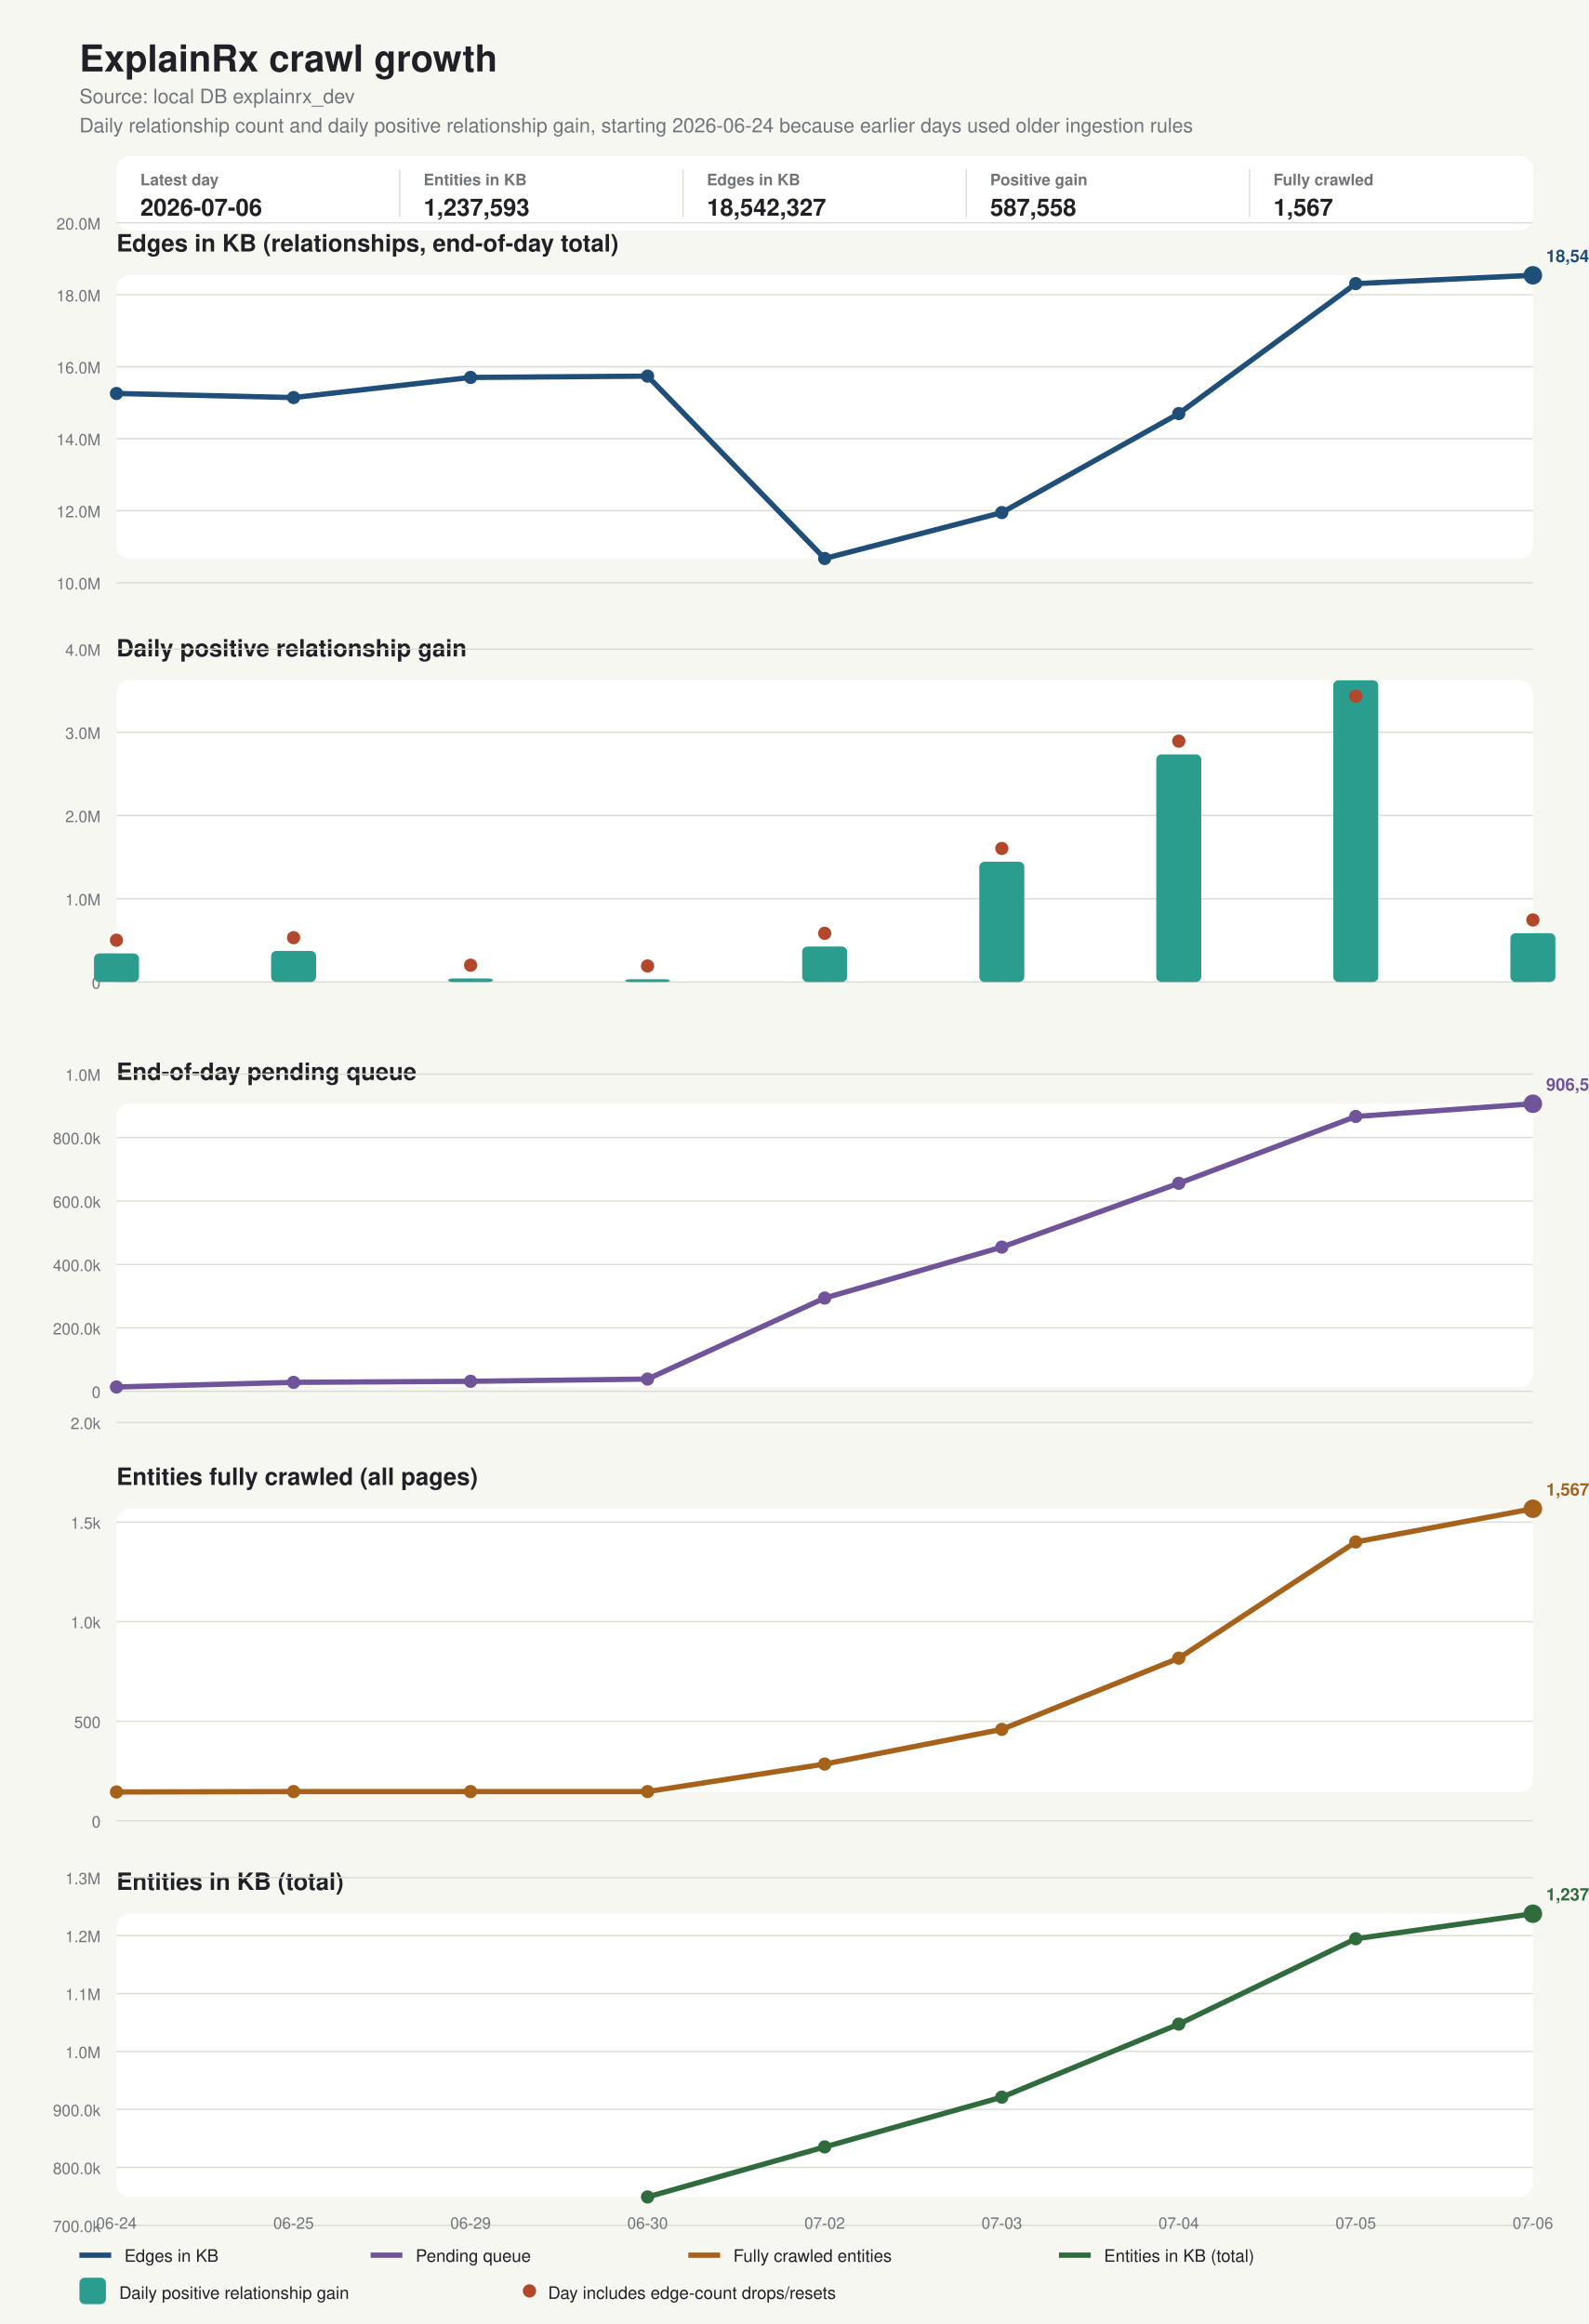
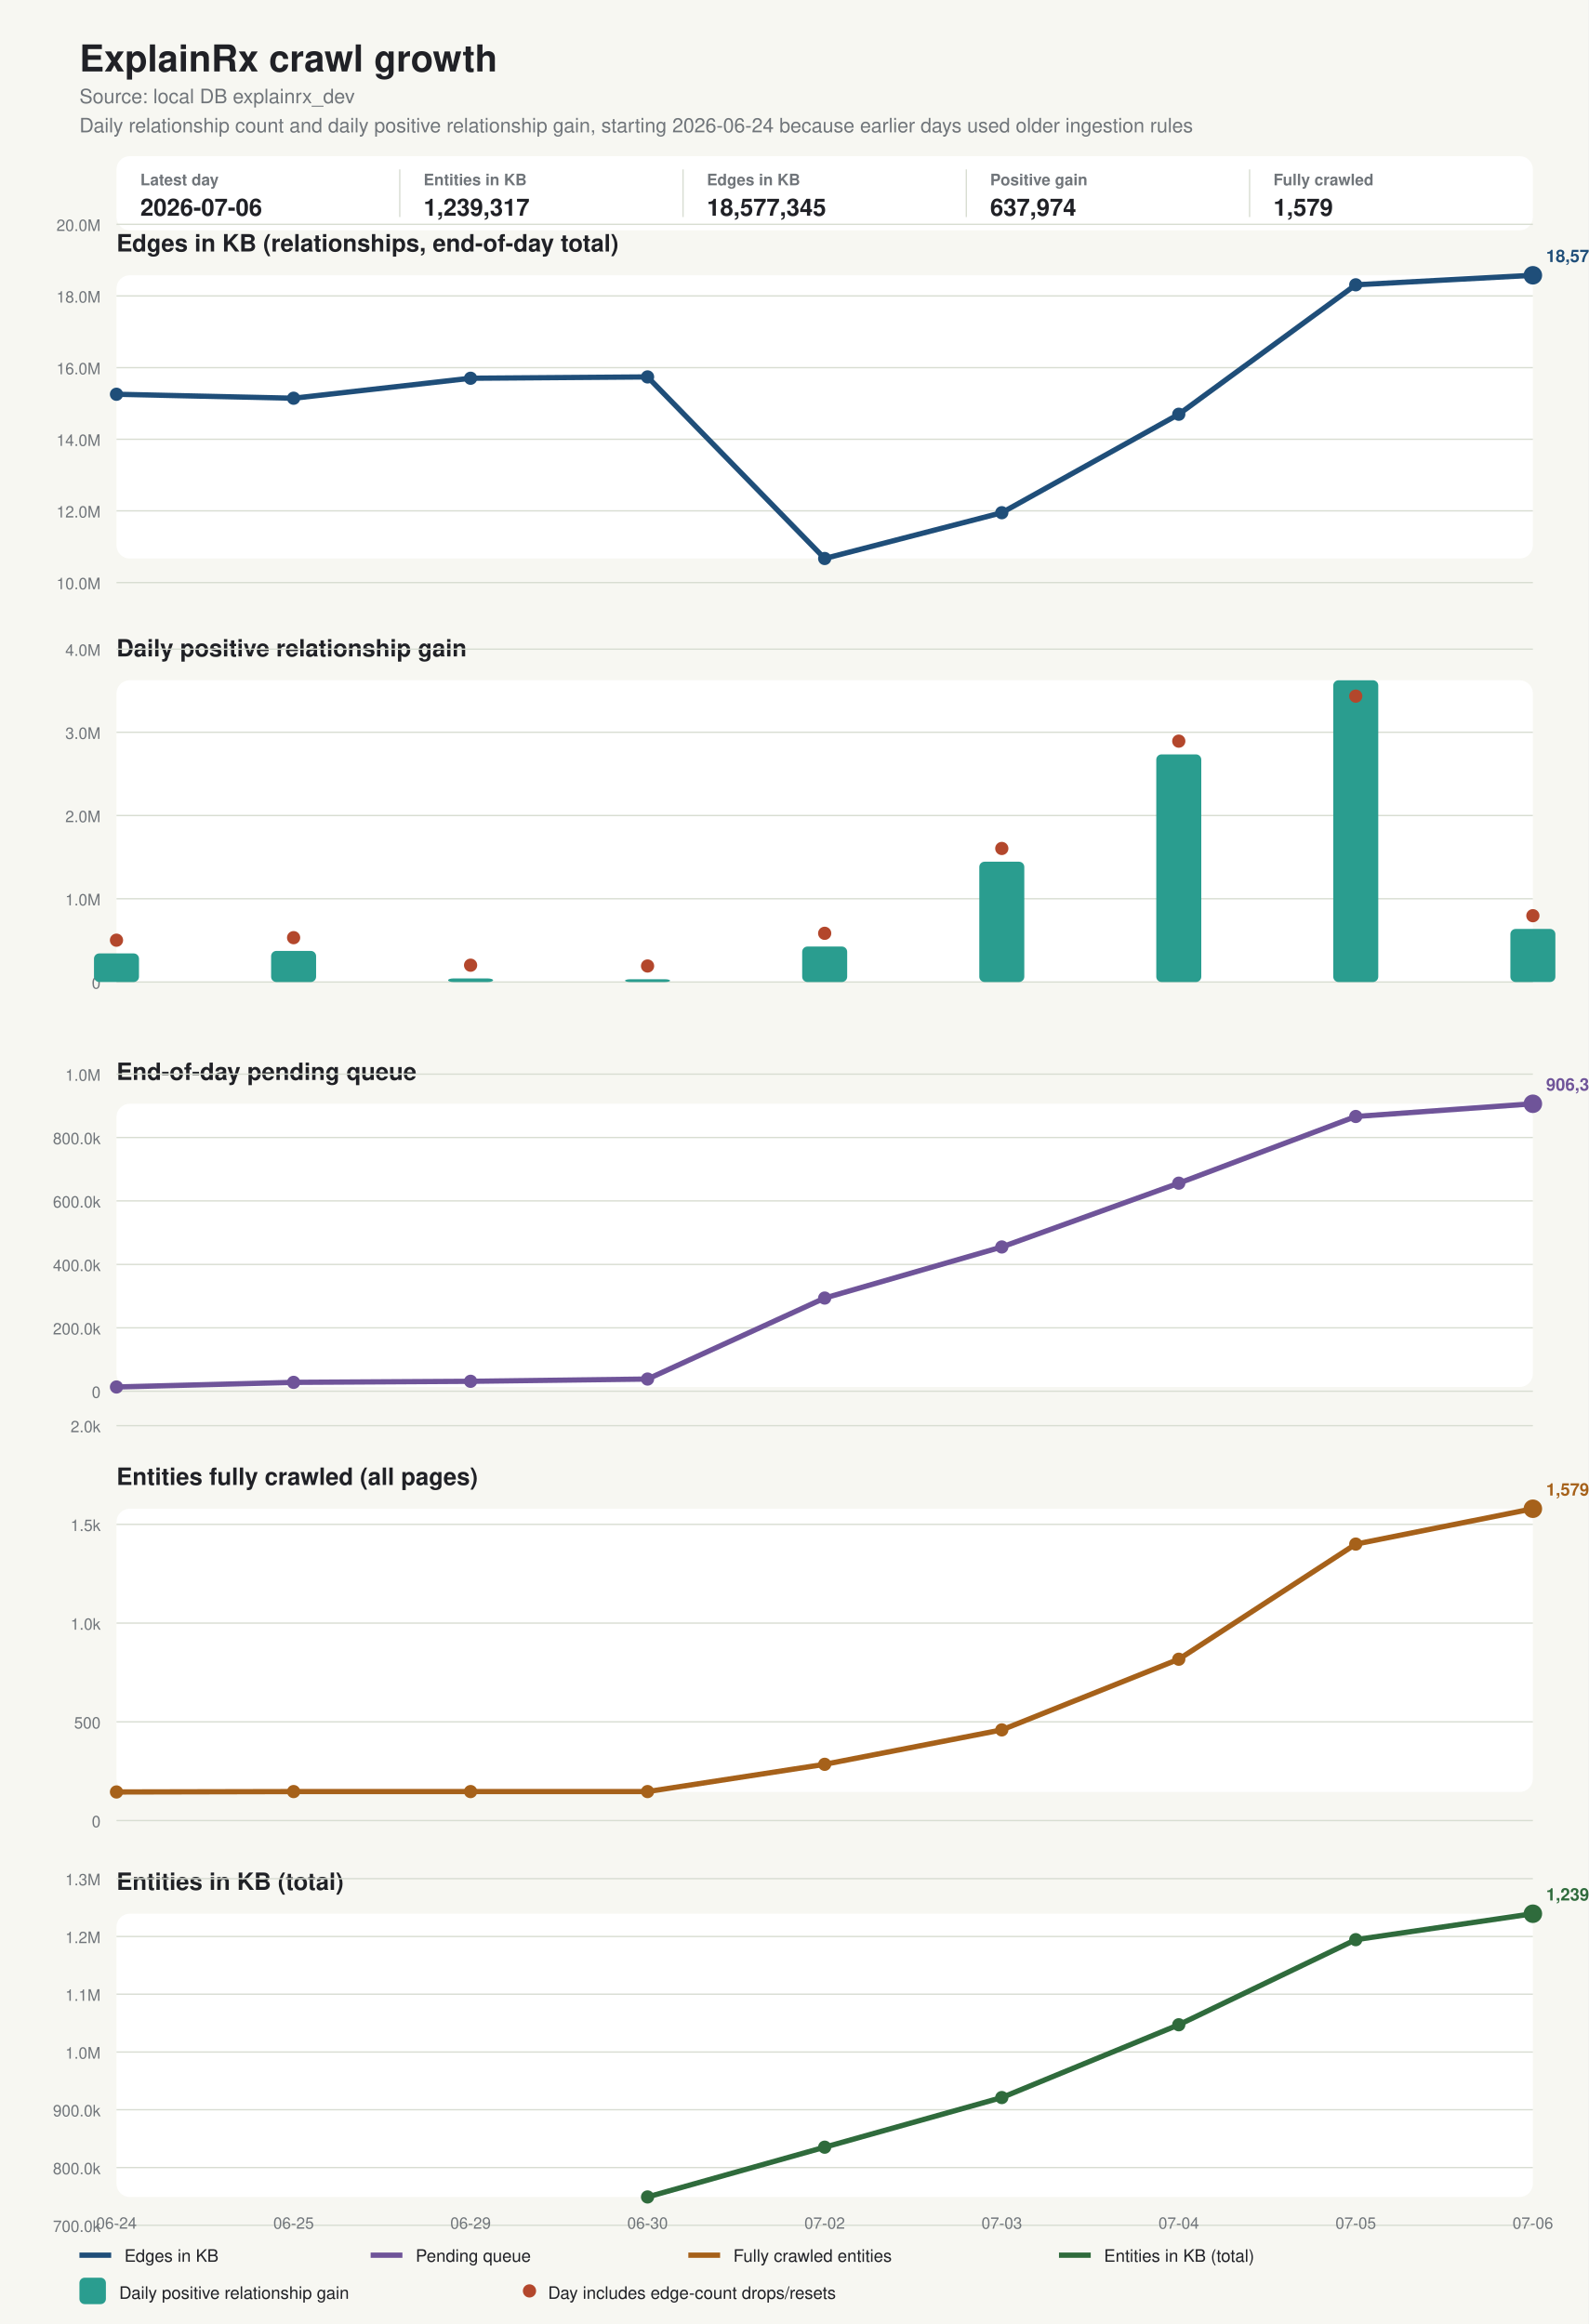
<svg xmlns="http://www.w3.org/2000/svg" width="1200" height="1756" viewBox="0 0 1200 1756">
  <rect width="100%" height="100%" fill="#f7f7f2" />
  <text x="60" y="54" font-family="Helvetica, Arial, sans-serif" font-size="28" font-weight="700" fill="#202126">ExplainRx crawl growth</text>
  <text x="60" y="78" font-family="Helvetica, Arial, sans-serif" font-size="15" fill="#70757a">Source: local DB explainrx_dev</text>
  <text x="60" y="100" font-family="Helvetica, Arial, sans-serif" font-size="15" fill="#70757a">Daily relationship count and daily positive relationship gain, starting 2026-06-24 because earlier days used older ingestion rules</text>
  <rect x="88" y="118" width="1070" height="56" fill="#ffffff" rx="10" />
  <rect x="88" y="208" width="1070" height="214" fill="#ffffff" rx="10" />
  <rect x="88" y="514" width="1070" height="228" fill="#ffffff" rx="10" />
  <rect x="88" y="834" width="1070" height="214" fill="#ffffff" rx="10" />
  <rect x="88" y="1140" width="1070" height="214" fill="#ffffff" rx="10" />
  <rect x="88" y="1446" width="1070" height="214" fill="#ffffff" rx="10" />
  <text x="88" y="190" font-family="Helvetica, Arial, sans-serif" font-size="18" font-weight="700" fill="#202126">Edges in KB (relationships, end-of-day total)</text>
  <text x="88" y="496" font-family="Helvetica, Arial, sans-serif" font-size="18" font-weight="700" fill="#202126">Daily positive relationship gain</text>
  <text x="88" y="816" font-family="Helvetica, Arial, sans-serif" font-size="18" font-weight="700" fill="#202126">End-of-day pending queue</text>
  <text x="88" y="1122" font-family="Helvetica, Arial, sans-serif" font-size="18" font-weight="700" fill="#202126">Entities fully crawled (all pages)</text>
  <text x="88" y="1428" font-family="Helvetica, Arial, sans-serif" font-size="18" font-weight="700" fill="#202126">Entities in KB (total)</text>
  <text x="106.0" y="140" font-family="Helvetica, Arial, sans-serif" font-size="12" font-weight="700" fill="#70757a">Latest day</text>
  <text x="106.0" y="163" font-family="Helvetica, Arial, sans-serif" font-size="18" font-weight="700" fill="#202126">2026-07-06</text>
  <line x1="302.0" y1="128" x2="302.0" y2="164" stroke="#d8ddd2" stroke-width="1" />
  <text x="320.0" y="140" font-family="Helvetica, Arial, sans-serif" font-size="12" font-weight="700" fill="#70757a">Entities in KB</text>
-   <text x="320.0" y="163" font-family="Helvetica, Arial, sans-serif" font-size="18" font-weight="700" fill="#202126">1,237,593</text>
+   <text x="320.0" y="163" font-family="Helvetica, Arial, sans-serif" font-size="18" font-weight="700" fill="#202126">1,239,317</text>
  <line x1="516.0" y1="128" x2="516.0" y2="164" stroke="#d8ddd2" stroke-width="1" />
  <text x="534.0" y="140" font-family="Helvetica, Arial, sans-serif" font-size="12" font-weight="700" fill="#70757a">Edges in KB</text>
-   <text x="534.0" y="163" font-family="Helvetica, Arial, sans-serif" font-size="18" font-weight="700" fill="#202126">18,542,327</text>
+   <text x="534.0" y="163" font-family="Helvetica, Arial, sans-serif" font-size="18" font-weight="700" fill="#202126">18,577,345</text>
  <line x1="730.0" y1="128" x2="730.0" y2="164" stroke="#d8ddd2" stroke-width="1" />
  <text x="748.0" y="140" font-family="Helvetica, Arial, sans-serif" font-size="12" font-weight="700" fill="#70757a">Positive gain</text>
-   <text x="748.0" y="163" font-family="Helvetica, Arial, sans-serif" font-size="18" font-weight="700" fill="#202126">587,558</text>
+   <text x="748.0" y="163" font-family="Helvetica, Arial, sans-serif" font-size="18" font-weight="700" fill="#202126">637,974</text>
  <line x1="944.0" y1="128" x2="944.0" y2="164" stroke="#d8ddd2" stroke-width="1" />
  <text x="962.0" y="140" font-family="Helvetica, Arial, sans-serif" font-size="12" font-weight="700" fill="#70757a">Fully crawled</text>
-   <text x="962.0" y="163" font-family="Helvetica, Arial, sans-serif" font-size="18" font-weight="700" fill="#202126">1,567</text>
-   <line x1="88" y1="440.3" x2="1158" y2="440.3" stroke="#d8ddd2" stroke-width="1" />
-   <text x="76" y="445.3" text-anchor="end" font-family="Helvetica, Arial, sans-serif" font-size="12" fill="#70757a">10.0M</text>
-   <line x1="88" y1="385.9" x2="1158" y2="385.9" stroke="#d8ddd2" stroke-width="1" />
-   <text x="76" y="390.9" text-anchor="end" font-family="Helvetica, Arial, sans-serif" font-size="12" fill="#70757a">12.0M</text>
-   <line x1="88" y1="331.5" x2="1158" y2="331.5" stroke="#d8ddd2" stroke-width="1" />
-   <text x="76" y="336.5" text-anchor="end" font-family="Helvetica, Arial, sans-serif" font-size="12" fill="#70757a">14.0M</text>
-   <line x1="88" y1="277.1" x2="1158" y2="277.1" stroke="#d8ddd2" stroke-width="1" />
-   <text x="76" y="282.1" text-anchor="end" font-family="Helvetica, Arial, sans-serif" font-size="12" fill="#70757a">16.0M</text>
-   <line x1="88" y1="222.7" x2="1158" y2="222.7" stroke="#d8ddd2" stroke-width="1" />
-   <text x="76" y="227.7" text-anchor="end" font-family="Helvetica, Arial, sans-serif" font-size="12" fill="#70757a">18.0M</text>
-   <line x1="88" y1="168.4" x2="1158" y2="168.4" stroke="#d8ddd2" stroke-width="1" />
-   <text x="76" y="173.4" text-anchor="end" font-family="Helvetica, Arial, sans-serif" font-size="12" fill="#70757a">20.0M</text>
+   <text x="962.0" y="163" font-family="Helvetica, Arial, sans-serif" font-size="18" font-weight="700" fill="#202126">1,579</text>
+   <line x1="88" y1="440.2" x2="1158" y2="440.2" stroke="#d8ddd2" stroke-width="1" />
+   <text x="76" y="445.2" text-anchor="end" font-family="Helvetica, Arial, sans-serif" font-size="12" fill="#70757a">10.0M</text>
+   <line x1="88" y1="386.0" x2="1158" y2="386.0" stroke="#d8ddd2" stroke-width="1" />
+   <text x="76" y="391.0" text-anchor="end" font-family="Helvetica, Arial, sans-serif" font-size="12" fill="#70757a">12.0M</text>
+   <line x1="88" y1="331.9" x2="1158" y2="331.9" stroke="#d8ddd2" stroke-width="1" />
+   <text x="76" y="336.9" text-anchor="end" font-family="Helvetica, Arial, sans-serif" font-size="12" fill="#70757a">14.0M</text>
+   <line x1="88" y1="277.8" x2="1158" y2="277.8" stroke="#d8ddd2" stroke-width="1" />
+   <text x="76" y="282.8" text-anchor="end" font-family="Helvetica, Arial, sans-serif" font-size="12" fill="#70757a">16.0M</text>
+   <line x1="88" y1="223.6" x2="1158" y2="223.6" stroke="#d8ddd2" stroke-width="1" />
+   <text x="76" y="228.6" text-anchor="end" font-family="Helvetica, Arial, sans-serif" font-size="12" fill="#70757a">18.0M</text>
+   <line x1="88" y1="169.5" x2="1158" y2="169.5" stroke="#d8ddd2" stroke-width="1" />
+   <text x="76" y="174.5" text-anchor="end" font-family="Helvetica, Arial, sans-serif" font-size="12" fill="#70757a">20.0M</text>
  <line x1="88" y1="742.0" x2="1158" y2="742.0" stroke="#d8ddd2" stroke-width="1" />
  <text x="76" y="747.0" text-anchor="end" font-family="Helvetica, Arial, sans-serif" font-size="12" fill="#70757a">0</text>
  <line x1="88" y1="679.1" x2="1158" y2="679.1" stroke="#d8ddd2" stroke-width="1" />
  <text x="76" y="684.1" text-anchor="end" font-family="Helvetica, Arial, sans-serif" font-size="12" fill="#70757a">1.0M</text>
  <line x1="88" y1="616.2" x2="1158" y2="616.2" stroke="#d8ddd2" stroke-width="1" />
  <text x="76" y="621.2" text-anchor="end" font-family="Helvetica, Arial, sans-serif" font-size="12" fill="#70757a">2.0M</text>
  <line x1="88" y1="553.3" x2="1158" y2="553.3" stroke="#d8ddd2" stroke-width="1" />
  <text x="76" y="558.3" text-anchor="end" font-family="Helvetica, Arial, sans-serif" font-size="12" fill="#70757a">3.0M</text>
  <line x1="88" y1="490.5" x2="1158" y2="490.5" stroke="#d8ddd2" stroke-width="1" />
  <text x="76" y="495.5" text-anchor="end" font-family="Helvetica, Arial, sans-serif" font-size="12" fill="#70757a">4.0M</text>
  <line x1="88" y1="1051.2" x2="1158" y2="1051.2" stroke="#d8ddd2" stroke-width="1" />
  <text x="76" y="1056.2" text-anchor="end" font-family="Helvetica, Arial, sans-serif" font-size="12" fill="#70757a">0</text>
  <line x1="88" y1="1003.3" x2="1158" y2="1003.3" stroke="#d8ddd2" stroke-width="1" />
  <text x="76" y="1008.3" text-anchor="end" font-family="Helvetica, Arial, sans-serif" font-size="12" fill="#70757a">200.0k</text>
  <line x1="88" y1="955.4" x2="1158" y2="955.4" stroke="#d8ddd2" stroke-width="1" />
  <text x="76" y="960.4" text-anchor="end" font-family="Helvetica, Arial, sans-serif" font-size="12" fill="#70757a">400.0k</text>
-   <line x1="88" y1="907.5" x2="1158" y2="907.5" stroke="#d8ddd2" stroke-width="1" />
-   <text x="76" y="912.5" text-anchor="end" font-family="Helvetica, Arial, sans-serif" font-size="12" fill="#70757a">600.0k</text>
+   <line x1="88" y1="907.4" x2="1158" y2="907.4" stroke="#d8ddd2" stroke-width="1" />
+   <text x="76" y="912.4" text-anchor="end" font-family="Helvetica, Arial, sans-serif" font-size="12" fill="#70757a">600.0k</text>
  <line x1="88" y1="859.5" x2="1158" y2="859.5" stroke="#d8ddd2" stroke-width="1" />
  <text x="76" y="864.5" text-anchor="end" font-family="Helvetica, Arial, sans-serif" font-size="12" fill="#70757a">800.0k</text>
  <line x1="88" y1="811.6" x2="1158" y2="811.6" stroke="#d8ddd2" stroke-width="1" />
  <text x="76" y="816.6" text-anchor="end" font-family="Helvetica, Arial, sans-serif" font-size="12" fill="#70757a">1.0M</text>
-   <line x1="88" y1="1375.8" x2="1158" y2="1375.8" stroke="#d8ddd2" stroke-width="1" />
-   <text x="76" y="1380.8" text-anchor="end" font-family="Helvetica, Arial, sans-serif" font-size="12" fill="#70757a">0</text>
-   <line x1="88" y1="1300.6" x2="1158" y2="1300.6" stroke="#d8ddd2" stroke-width="1" />
-   <text x="76" y="1305.6" text-anchor="end" font-family="Helvetica, Arial, sans-serif" font-size="12" fill="#70757a">500</text>
-   <line x1="88" y1="1225.3" x2="1158" y2="1225.3" stroke="#d8ddd2" stroke-width="1" />
-   <text x="76" y="1230.3" text-anchor="end" font-family="Helvetica, Arial, sans-serif" font-size="12" fill="#70757a">1.0k</text>
-   <line x1="88" y1="1150.1" x2="1158" y2="1150.1" stroke="#d8ddd2" stroke-width="1" />
-   <text x="76" y="1155.1" text-anchor="end" font-family="Helvetica, Arial, sans-serif" font-size="12" fill="#70757a">1.5k</text>
-   <line x1="88" y1="1074.8" x2="1158" y2="1074.8" stroke="#d8ddd2" stroke-width="1" />
-   <text x="76" y="1079.8" text-anchor="end" font-family="Helvetica, Arial, sans-serif" font-size="12" fill="#70757a">2.0k</text>
-   <line x1="88" y1="1681.5" x2="1158" y2="1681.5" stroke="#d8ddd2" stroke-width="1" />
-   <text x="76" y="1686.5" text-anchor="end" font-family="Helvetica, Arial, sans-serif" font-size="12" fill="#70757a">700.0k</text>
-   <line x1="88" y1="1637.7" x2="1158" y2="1637.7" stroke="#d8ddd2" stroke-width="1" />
-   <text x="76" y="1642.7" text-anchor="end" font-family="Helvetica, Arial, sans-serif" font-size="12" fill="#70757a">800.0k</text>
-   <line x1="88" y1="1593.9" x2="1158" y2="1593.9" stroke="#d8ddd2" stroke-width="1" />
-   <text x="76" y="1598.9" text-anchor="end" font-family="Helvetica, Arial, sans-serif" font-size="12" fill="#70757a">900.0k</text>
-   <line x1="88" y1="1550.1" x2="1158" y2="1550.1" stroke="#d8ddd2" stroke-width="1" />
-   <text x="76" y="1555.1" text-anchor="end" font-family="Helvetica, Arial, sans-serif" font-size="12" fill="#70757a">1.0M</text>
-   <line x1="88" y1="1506.3" x2="1158" y2="1506.3" stroke="#d8ddd2" stroke-width="1" />
-   <text x="76" y="1511.3" text-anchor="end" font-family="Helvetica, Arial, sans-serif" font-size="12" fill="#70757a">1.1M</text>
-   <line x1="88" y1="1462.5" x2="1158" y2="1462.5" stroke="#d8ddd2" stroke-width="1" />
-   <text x="76" y="1467.5" text-anchor="end" font-family="Helvetica, Arial, sans-serif" font-size="12" fill="#70757a">1.2M</text>
-   <line x1="88" y1="1418.7" x2="1158" y2="1418.7" stroke="#d8ddd2" stroke-width="1" />
-   <text x="76" y="1423.7" text-anchor="end" font-family="Helvetica, Arial, sans-serif" font-size="12" fill="#70757a">1.3M</text>
-   <path d="M 88.0 297.3 L 221.8 300.4 L 355.5 285.2 L 489.2 284.2 L 623.0 422.0 L 756.8 387.3 L 890.5 312.5 L 1024.2 214.3 L 1158.0 208.0" fill="none" stroke="#1f4e79" stroke-width="4" stroke-linecap="round" stroke-linejoin="round" />
-   <circle cx="88.0" cy="297.3" r="5" fill="#1f4e79" />
-   <circle cx="221.8" cy="300.4" r="5" fill="#1f4e79" />
-   <circle cx="355.5" cy="285.2" r="5" fill="#1f4e79" />
-   <circle cx="489.2" cy="284.2" r="5" fill="#1f4e79" />
+   <line x1="88" y1="1375.6" x2="1158" y2="1375.6" stroke="#d8ddd2" stroke-width="1" />
+   <text x="76" y="1380.6" text-anchor="end" font-family="Helvetica, Arial, sans-serif" font-size="12" fill="#70757a">0</text>
+   <line x1="88" y1="1301.0" x2="1158" y2="1301.0" stroke="#d8ddd2" stroke-width="1" />
+   <text x="76" y="1306.0" text-anchor="end" font-family="Helvetica, Arial, sans-serif" font-size="12" fill="#70757a">500</text>
+   <line x1="88" y1="1226.4" x2="1158" y2="1226.4" stroke="#d8ddd2" stroke-width="1" />
+   <text x="76" y="1231.4" text-anchor="end" font-family="Helvetica, Arial, sans-serif" font-size="12" fill="#70757a">1.0k</text>
+   <line x1="88" y1="1151.8" x2="1158" y2="1151.8" stroke="#d8ddd2" stroke-width="1" />
+   <text x="76" y="1156.8" text-anchor="end" font-family="Helvetica, Arial, sans-serif" font-size="12" fill="#70757a">1.5k</text>
+   <line x1="88" y1="1077.2" x2="1158" y2="1077.2" stroke="#d8ddd2" stroke-width="1" />
+   <text x="76" y="1082.2" text-anchor="end" font-family="Helvetica, Arial, sans-serif" font-size="12" fill="#70757a">2.0k</text>
+   <line x1="88" y1="1681.4" x2="1158" y2="1681.4" stroke="#d8ddd2" stroke-width="1" />
+   <text x="76" y="1686.4" text-anchor="end" font-family="Helvetica, Arial, sans-serif" font-size="12" fill="#70757a">700.0k</text>
+   <line x1="88" y1="1637.8" x2="1158" y2="1637.8" stroke="#d8ddd2" stroke-width="1" />
+   <text x="76" y="1642.8" text-anchor="end" font-family="Helvetica, Arial, sans-serif" font-size="12" fill="#70757a">800.0k</text>
+   <line x1="88" y1="1594.1" x2="1158" y2="1594.1" stroke="#d8ddd2" stroke-width="1" />
+   <text x="76" y="1599.1" text-anchor="end" font-family="Helvetica, Arial, sans-serif" font-size="12" fill="#70757a">900.0k</text>
+   <line x1="88" y1="1550.5" x2="1158" y2="1550.5" stroke="#d8ddd2" stroke-width="1" />
+   <text x="76" y="1555.5" text-anchor="end" font-family="Helvetica, Arial, sans-serif" font-size="12" fill="#70757a">1.0M</text>
+   <line x1="88" y1="1506.8" x2="1158" y2="1506.8" stroke="#d8ddd2" stroke-width="1" />
+   <text x="76" y="1511.8" text-anchor="end" font-family="Helvetica, Arial, sans-serif" font-size="12" fill="#70757a">1.1M</text>
+   <line x1="88" y1="1463.2" x2="1158" y2="1463.2" stroke="#d8ddd2" stroke-width="1" />
+   <text x="76" y="1468.2" text-anchor="end" font-family="Helvetica, Arial, sans-serif" font-size="12" fill="#70757a">1.2M</text>
+   <line x1="88" y1="1419.5" x2="1158" y2="1419.5" stroke="#d8ddd2" stroke-width="1" />
+   <text x="76" y="1424.5" text-anchor="end" font-family="Helvetica, Arial, sans-serif" font-size="12" fill="#70757a">1.3M</text>
+   <path d="M 88.0 297.9 L 221.8 300.9 L 355.5 285.8 L 489.2 284.8 L 623.0 422.0 L 756.8 387.4 L 890.5 313.0 L 1024.2 215.2 L 1158.0 208.0" fill="none" stroke="#1f4e79" stroke-width="4" stroke-linecap="round" stroke-linejoin="round" />
+   <circle cx="88.0" cy="297.9" r="5" fill="#1f4e79" />
+   <circle cx="221.8" cy="300.9" r="5" fill="#1f4e79" />
+   <circle cx="355.5" cy="285.8" r="5" fill="#1f4e79" />
+   <circle cx="489.2" cy="284.8" r="5" fill="#1f4e79" />
  <circle cx="623.0" cy="422.0" r="5" fill="#1f4e79" />
-   <circle cx="756.8" cy="387.3" r="5" fill="#1f4e79" />
-   <circle cx="890.5" cy="312.5" r="5" fill="#1f4e79" />
-   <circle cx="1024.2" cy="214.3" r="5" fill="#1f4e79" />
+   <circle cx="756.8" cy="387.4" r="5" fill="#1f4e79" />
+   <circle cx="890.5" cy="313.0" r="5" fill="#1f4e79" />
+   <circle cx="1024.2" cy="215.2" r="5" fill="#1f4e79" />
  <circle cx="1158.0" cy="208.0" r="7" fill="#1f4e79" />
-   <text x="1168.0" y="198.0" font-family="Helvetica, Arial, sans-serif" font-size="13" font-weight="700" fill="#1f4e79">18,542,327</text>
+   <text x="1168.0" y="198.0" font-family="Helvetica, Arial, sans-serif" font-size="13" font-weight="700" fill="#1f4e79">18,577,345</text>
  <rect x="71.0" y="720.4" width="34" height="21.6" rx="4" fill="#2a9d8f" />
  <circle cx="88.0" cy="710.4" r="5" fill="#b3472c" />
  <rect x="204.8" y="718.5" width="34" height="23.5" rx="4" fill="#2a9d8f" />
  <circle cx="221.8" cy="708.5" r="5" fill="#b3472c" />
  <rect x="338.5" y="739.3" width="34" height="2.7" rx="4" fill="#2a9d8f" />
  <circle cx="355.5" cy="729.3" r="5" fill="#b3472c" />
  <rect x="472.2" y="739.9" width="34" height="2.1" rx="4" fill="#2a9d8f" />
  <circle cx="489.2" cy="729.9" r="5" fill="#b3472c" />
  <rect x="606.0" y="715.2" width="34" height="26.8" rx="4" fill="#2a9d8f" />
  <circle cx="623.0" cy="705.2" r="5" fill="#b3472c" />
  <rect x="739.8" y="651.1" width="34" height="90.9" rx="4" fill="#2a9d8f" />
  <circle cx="756.8" cy="641.1" r="5" fill="#b3472c" />
  <rect x="873.5" y="570.0" width="34" height="172.0" rx="4" fill="#2a9d8f" />
  <circle cx="890.5" cy="560.0" r="5" fill="#b3472c" />
  <rect x="1007.2" y="514.0" width="34" height="228.0" rx="4" fill="#2a9d8f" />
  <circle cx="1024.2" cy="526.0" r="5" fill="#b3472c" />
-   <rect x="1141.0" y="705.1" width="34" height="36.9" rx="4" fill="#2a9d8f" />
-   <circle cx="1158.0" cy="695.1" r="5" fill="#b3472c" />
-   <path d="M 88.0 1048.0 L 221.8 1044.5 L 355.5 1043.7 L 489.2 1042.0 L 623.0 980.8 L 756.8 942.3 L 890.5 894.1 L 1024.2 843.6 L 1158.0 834.0" fill="none" stroke="#6f5499" stroke-width="4" stroke-linecap="round" stroke-linejoin="round" />
+   <rect x="1141.0" y="701.9" width="34" height="40.1" rx="4" fill="#2a9d8f" />
+   <circle cx="1158.0" cy="691.9" r="5" fill="#b3472c" />
+   <path d="M 88.0 1048.0 L 221.8 1044.5 L 355.5 1043.7 L 489.2 1042.0 L 623.0 980.8 L 756.8 942.2 L 890.5 894.0 L 1024.2 843.6 L 1158.0 834.0" fill="none" stroke="#6f5499" stroke-width="4" stroke-linecap="round" stroke-linejoin="round" />
  <circle cx="88.0" cy="1048.0" r="5" fill="#6f5499" />
  <circle cx="221.8" cy="1044.5" r="5" fill="#6f5499" />
  <circle cx="355.5" cy="1043.7" r="5" fill="#6f5499" />
  <circle cx="489.2" cy="1042.0" r="5" fill="#6f5499" />
  <circle cx="623.0" cy="980.8" r="5" fill="#6f5499" />
-   <circle cx="756.8" cy="942.3" r="5" fill="#6f5499" />
-   <circle cx="890.5" cy="894.1" r="5" fill="#6f5499" />
+   <circle cx="756.8" cy="942.2" r="5" fill="#6f5499" />
+   <circle cx="890.5" cy="894.0" r="5" fill="#6f5499" />
  <circle cx="1024.2" cy="843.6" r="5" fill="#6f5499" />
  <circle cx="1158.0" cy="834.0" r="7" fill="#6f5499" />
-   <text x="1168.0" y="824.0" font-family="Helvetica, Arial, sans-serif" font-size="13" font-weight="700" fill="#6f5499">906,567</text>
-   <path d="M 88.0 1354.0 L 221.8 1353.7 L 355.5 1353.7 L 489.2 1353.7 L 623.0 1332.9 L 756.8 1306.7 L 890.5 1252.9 L 1024.2 1165.1 L 1158.0 1140.0" fill="none" stroke="#a6611a" stroke-width="4" stroke-linecap="round" stroke-linejoin="round" />
+   <text x="1168.0" y="824.0" font-family="Helvetica, Arial, sans-serif" font-size="13" font-weight="700" fill="#6f5499">906,381</text>
+   <path d="M 88.0 1354.0 L 221.8 1353.7 L 355.5 1353.7 L 489.2 1353.7 L 623.0 1333.1 L 756.8 1307.1 L 890.5 1253.7 L 1024.2 1166.7 L 1158.0 1140.0" fill="none" stroke="#a6611a" stroke-width="4" stroke-linecap="round" stroke-linejoin="round" />
  <circle cx="88.0" cy="1354.0" r="5" fill="#a6611a" />
  <circle cx="221.8" cy="1353.7" r="5" fill="#a6611a" />
  <circle cx="355.5" cy="1353.7" r="5" fill="#a6611a" />
  <circle cx="489.2" cy="1353.7" r="5" fill="#a6611a" />
-   <circle cx="623.0" cy="1332.9" r="5" fill="#a6611a" />
-   <circle cx="756.8" cy="1306.7" r="5" fill="#a6611a" />
-   <circle cx="890.5" cy="1252.9" r="5" fill="#a6611a" />
-   <circle cx="1024.2" cy="1165.1" r="5" fill="#a6611a" />
+   <circle cx="623.0" cy="1333.1" r="5" fill="#a6611a" />
+   <circle cx="756.8" cy="1307.1" r="5" fill="#a6611a" />
+   <circle cx="890.5" cy="1253.7" r="5" fill="#a6611a" />
+   <circle cx="1024.2" cy="1166.7" r="5" fill="#a6611a" />
  <circle cx="1158.0" cy="1140.0" r="7" fill="#a6611a" />
-   <text x="1168.0" y="1130.0" font-family="Helvetica, Arial, sans-serif" font-size="13" font-weight="700" fill="#a6611a">1,567</text>
-   <path d="M 489.2 1660.0 L 623.0 1622.2 L 756.8 1584.6 L 890.5 1529.4 L 1024.2 1464.9 L 1158.0 1446.0" fill="none" stroke="#2f6b3c" stroke-width="4" stroke-linecap="round" stroke-linejoin="round" />
+   <text x="1168.0" y="1130.0" font-family="Helvetica, Arial, sans-serif" font-size="13" font-weight="700" fill="#a6611a">1,579</text>
+   <path d="M 489.2 1660.0 L 623.0 1622.4 L 756.8 1584.9 L 890.5 1529.9 L 1024.2 1465.6 L 1158.0 1446.0" fill="none" stroke="#2f6b3c" stroke-width="4" stroke-linecap="round" stroke-linejoin="round" />
  <circle cx="489.2" cy="1660.0" r="5" fill="#2f6b3c" />
-   <circle cx="623.0" cy="1622.2" r="5" fill="#2f6b3c" />
-   <circle cx="756.8" cy="1584.6" r="5" fill="#2f6b3c" />
-   <circle cx="890.5" cy="1529.4" r="5" fill="#2f6b3c" />
-   <circle cx="1024.2" cy="1464.9" r="5" fill="#2f6b3c" />
+   <circle cx="623.0" cy="1622.4" r="5" fill="#2f6b3c" />
+   <circle cx="756.8" cy="1584.9" r="5" fill="#2f6b3c" />
+   <circle cx="890.5" cy="1529.9" r="5" fill="#2f6b3c" />
+   <circle cx="1024.2" cy="1465.6" r="5" fill="#2f6b3c" />
  <circle cx="1158.0" cy="1446.0" r="7" fill="#2f6b3c" />
-   <text x="1168.0" y="1436.0" font-family="Helvetica, Arial, sans-serif" font-size="13" font-weight="700" fill="#2f6b3c">1,237,593</text>
+   <text x="1168.0" y="1436.0" font-family="Helvetica, Arial, sans-serif" font-size="13" font-weight="700" fill="#2f6b3c">1,239,317</text>
  <text x="88.0" y="1684" text-anchor="middle" font-family="Helvetica, Arial, sans-serif" font-size="12" fill="#70757a">06-24</text>
  <text x="221.8" y="1684" text-anchor="middle" font-family="Helvetica, Arial, sans-serif" font-size="12" fill="#70757a">06-25</text>
  <text x="355.5" y="1684" text-anchor="middle" font-family="Helvetica, Arial, sans-serif" font-size="12" fill="#70757a">06-29</text>
  <text x="489.2" y="1684" text-anchor="middle" font-family="Helvetica, Arial, sans-serif" font-size="12" fill="#70757a">06-30</text>
  <text x="623.0" y="1684" text-anchor="middle" font-family="Helvetica, Arial, sans-serif" font-size="12" fill="#70757a">07-02</text>
  <text x="756.8" y="1684" text-anchor="middle" font-family="Helvetica, Arial, sans-serif" font-size="12" fill="#70757a">07-03</text>
  <text x="890.5" y="1684" text-anchor="middle" font-family="Helvetica, Arial, sans-serif" font-size="12" fill="#70757a">07-04</text>
  <text x="1024.2" y="1684" text-anchor="middle" font-family="Helvetica, Arial, sans-serif" font-size="12" fill="#70757a">07-05</text>
  <text x="1158.0" y="1684" text-anchor="middle" font-family="Helvetica, Arial, sans-serif" font-size="12" fill="#70757a">07-06</text>
  <line x1="60" y1="1704" x2="84" y2="1704" stroke="#1f4e79" stroke-width="4" />
  <text x="94" y="1709" font-family="Helvetica, Arial, sans-serif" font-size="13" fill="#202126">Edges in KB</text>
  <line x1="280" y1="1704" x2="304" y2="1704" stroke="#6f5499" stroke-width="4" />
  <text x="314" y="1709" font-family="Helvetica, Arial, sans-serif" font-size="13" fill="#202126">Pending queue</text>
  <line x1="520" y1="1704" x2="544" y2="1704" stroke="#a6611a" stroke-width="4" />
  <text x="554" y="1709" font-family="Helvetica, Arial, sans-serif" font-size="13" fill="#202126">Fully crawled entities</text>
  <line x1="800" y1="1704" x2="824" y2="1704" stroke="#2f6b3c" stroke-width="4" />
  <text x="834" y="1709" font-family="Helvetica, Arial, sans-serif" font-size="13" fill="#202126">Entities in KB (total)</text>
  <rect x="60" y="1721" width="20" height="20" rx="4" fill="#2a9d8f" />
  <text x="90" y="1737" font-family="Helvetica, Arial, sans-serif" font-size="13" fill="#202126">Daily positive relationship gain</text>
  <circle cx="400" cy="1731" r="5" fill="#b3472c" />
  <text x="414" y="1737" font-family="Helvetica, Arial, sans-serif" font-size="13" fill="#202126">Day includes edge-count drops/resets</text>
</svg>
